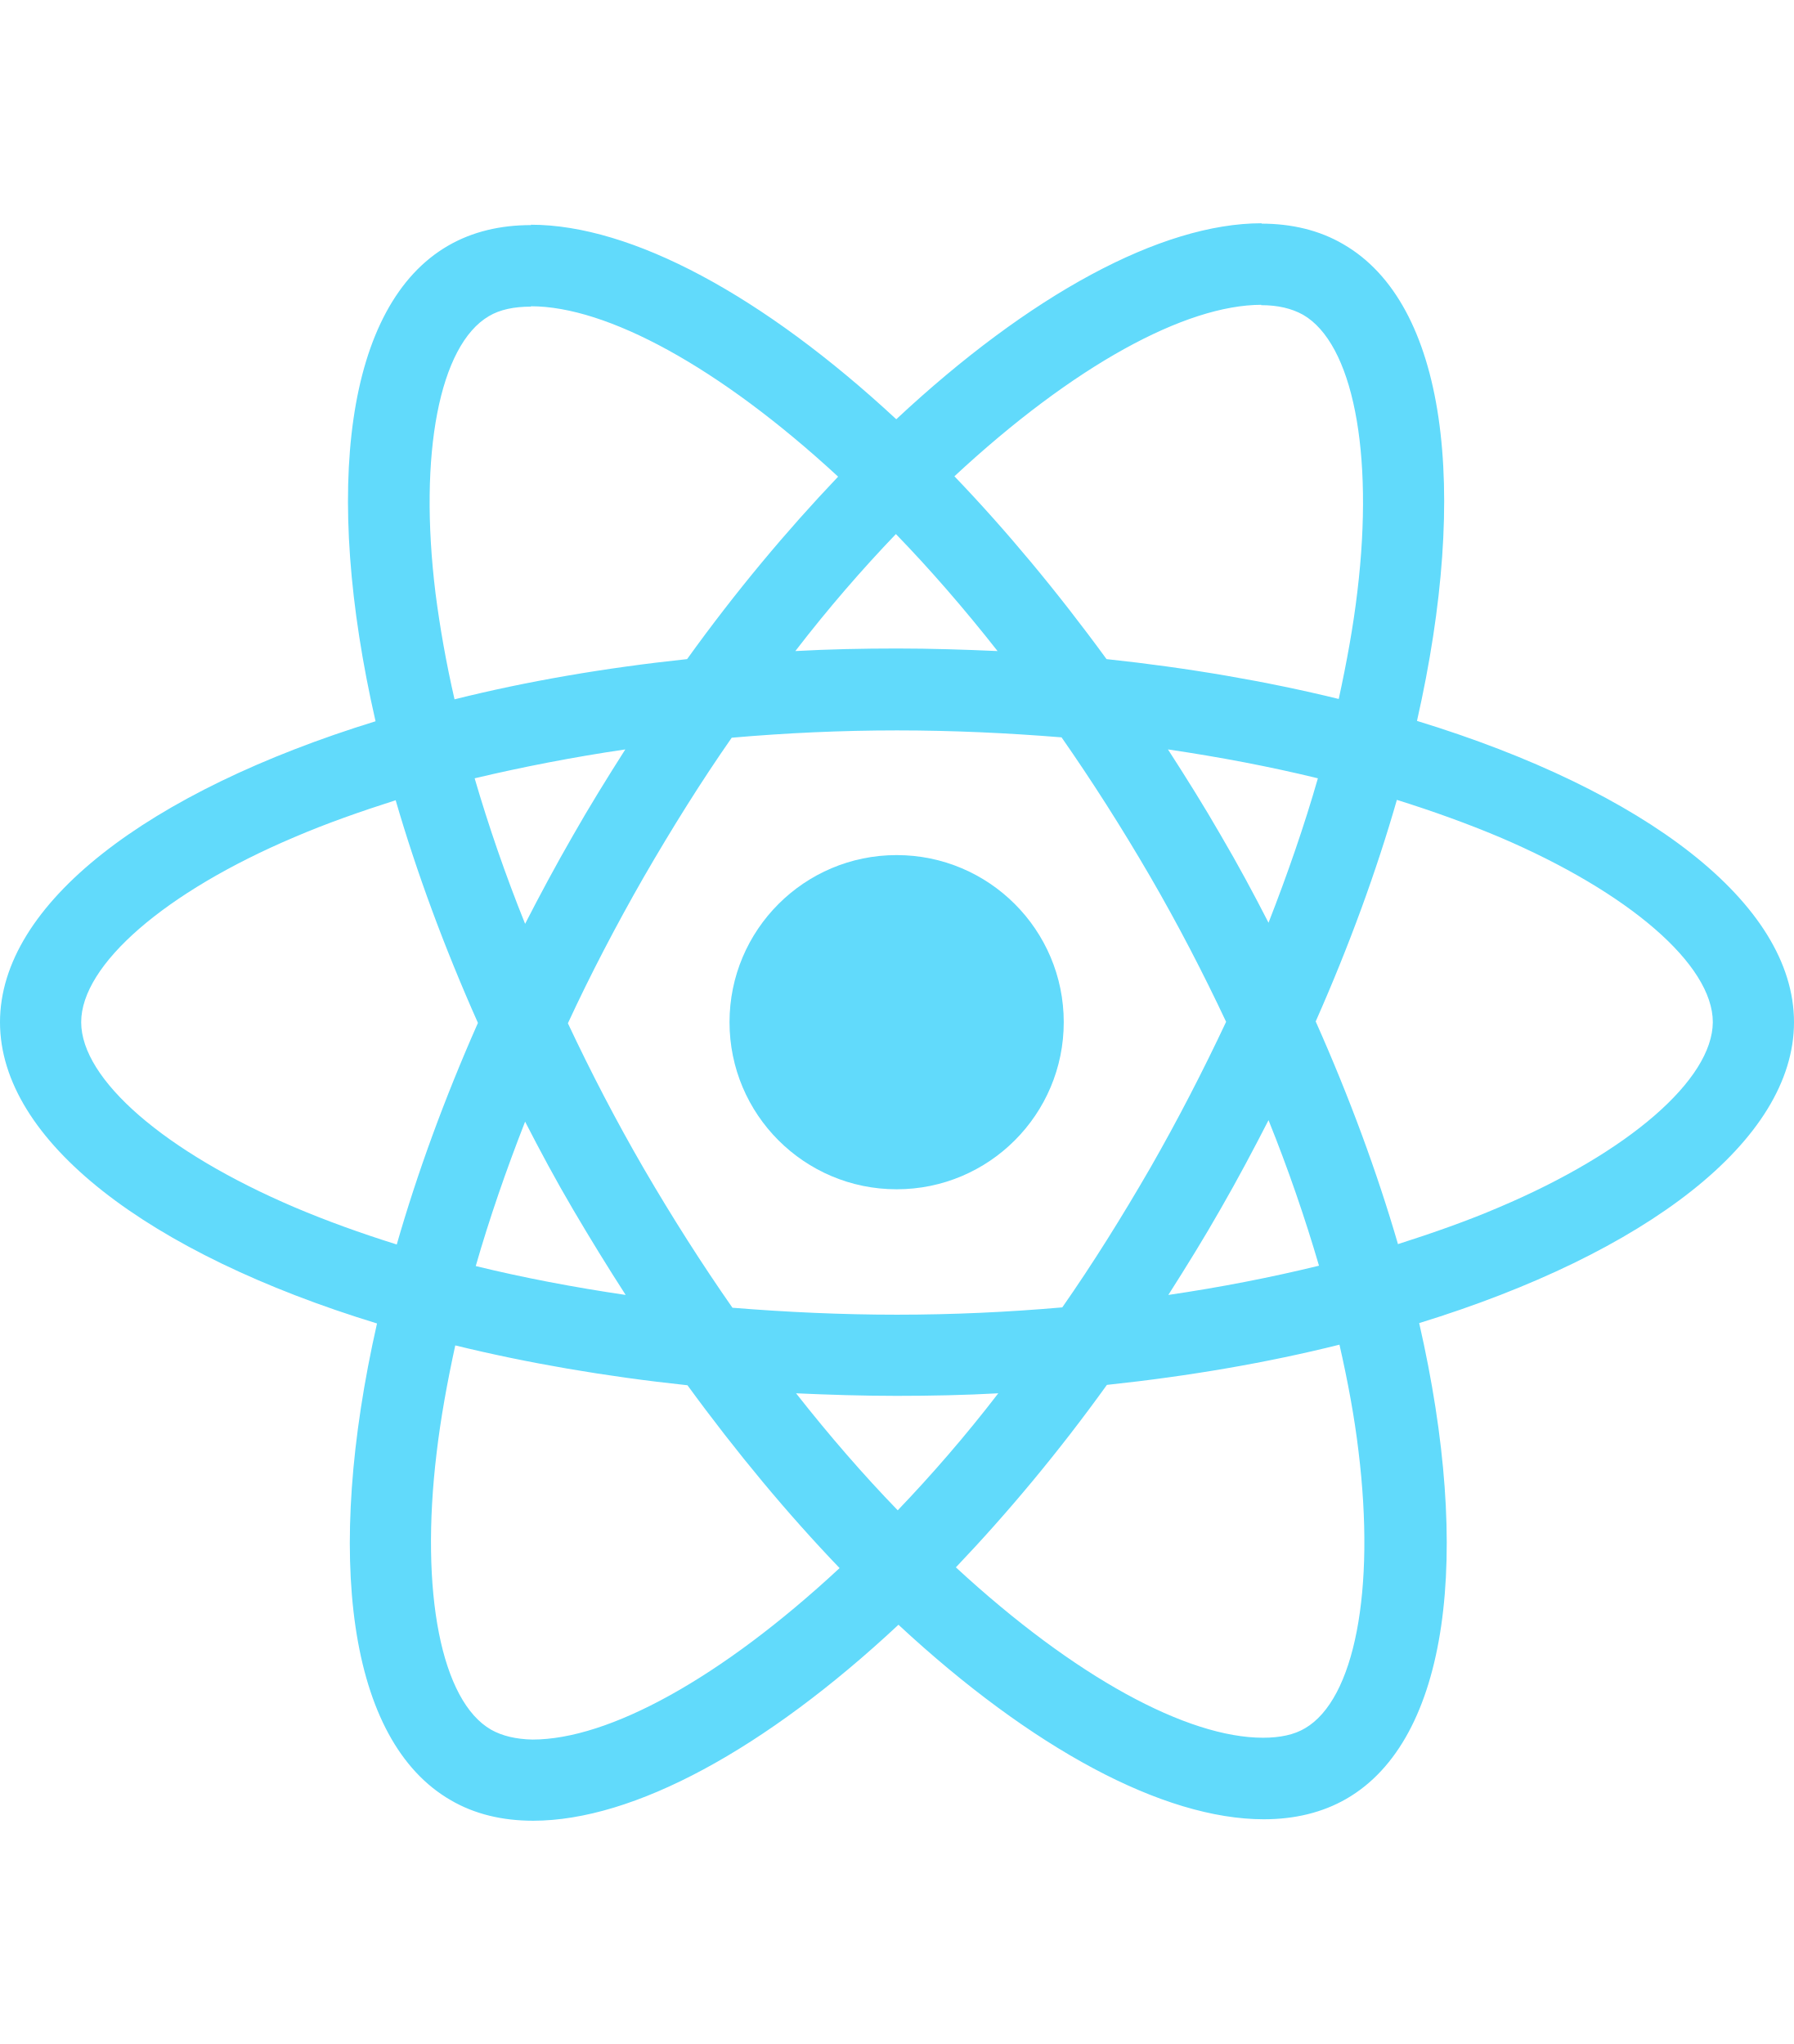
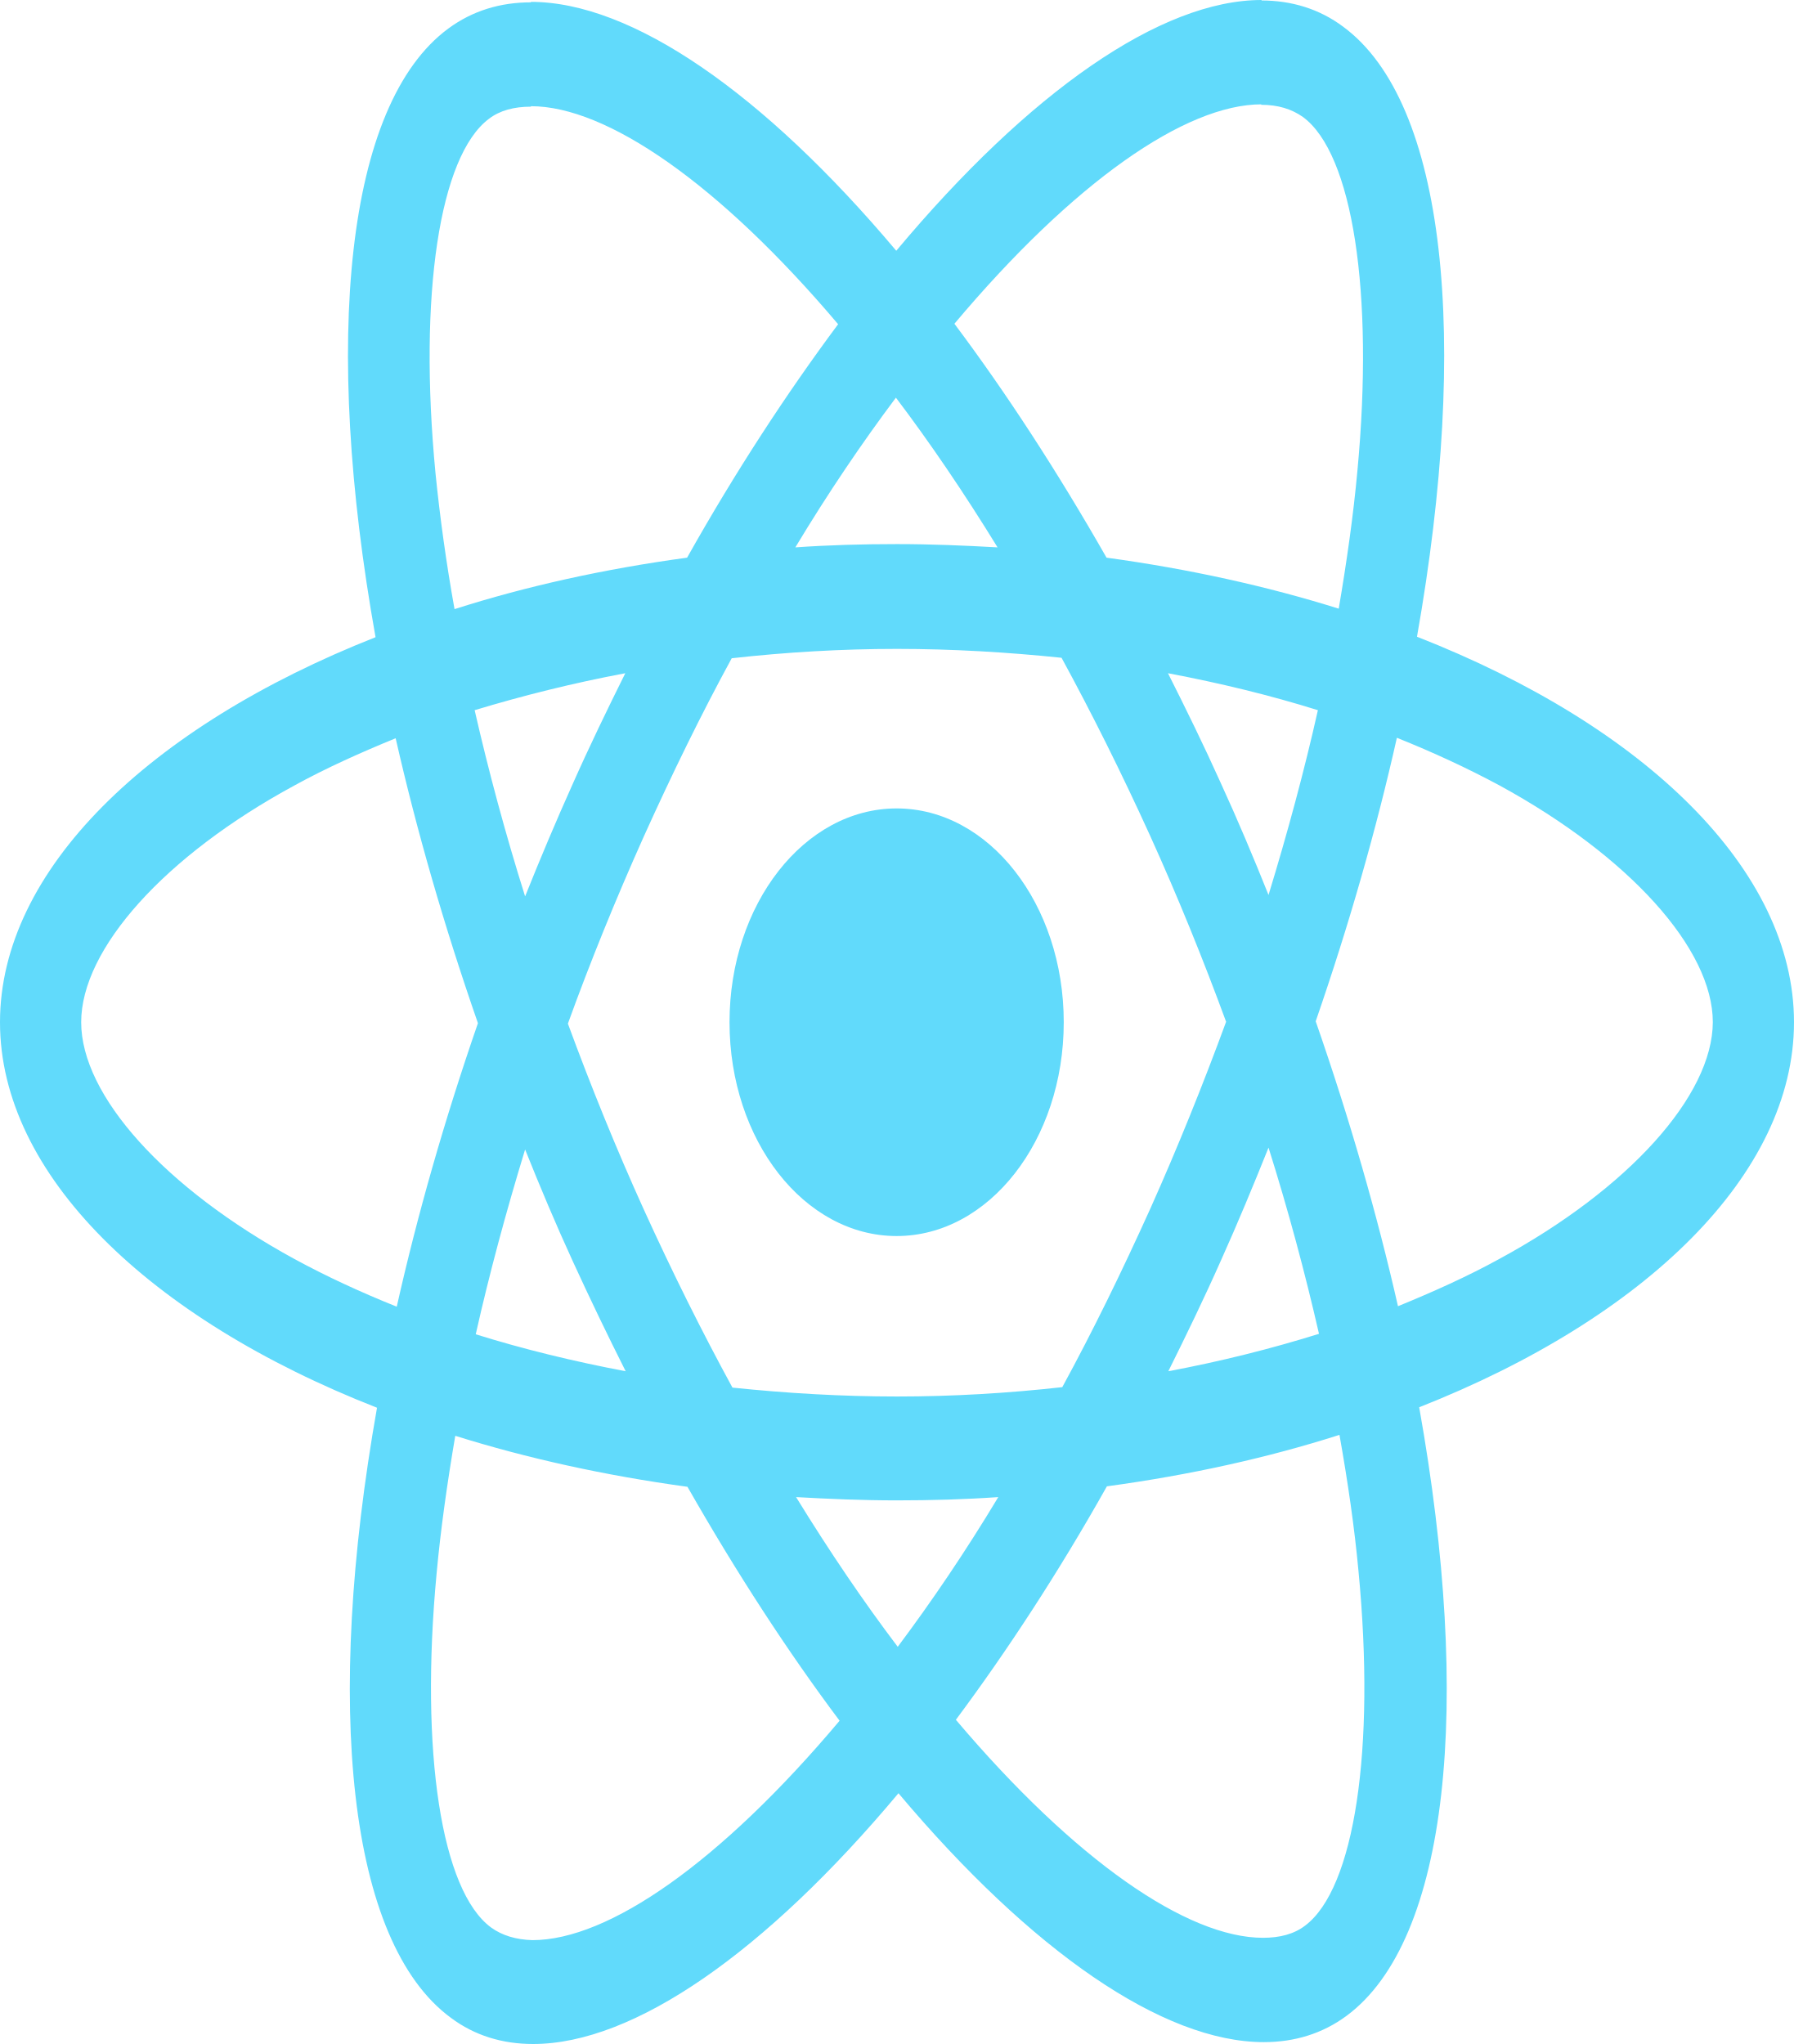
- <svg xmlns="http://www.w3.org/2000/svg" height="2500" viewBox="175.7 78 490.6 436.9" width="2194">
+ <svg xmlns="http://www.w3.org/2000/svg" height="2500" viewBox="175.7 78 490.6 436.9" width="2194" preserveAspectRatio="none">
  <g fill="#61dafb">
    <path d="m666.3 296.5c0-32.5-40.7-63.3-103.1-82.4 14.4-63.6 8-114.2-20.2-130.4-6.5-3.8-14.1-5.6-22.4-5.6v22.3c4.6 0 8.3.9 11.4 2.6 13.6 7.8 19.5 37.5 14.9 75.7-1.1 9.4-2.9 19.3-5.1 29.4-19.6-4.8-41-8.5-63.5-10.9-13.5-18.5-27.5-35.3-41.6-50 32.6-30.3 63.2-46.9 84-46.9v-22.3c-27.5 0-63.5 19.6-99.9 53.6-36.4-33.8-72.4-53.2-99.9-53.2v22.3c20.7 0 51.4 16.5 84 46.6-14 14.7-28 31.4-41.3 49.9-22.6 2.4-44 6.1-63.6 11-2.3-10-4-19.7-5.2-29-4.7-38.2 1.1-67.9 14.6-75.8 3-1.8 6.9-2.6 11.5-2.6v-22.3c-8.4 0-16 1.8-22.6 5.6-28.1 16.2-34.4 66.7-19.9 130.1-62.2 19.2-102.7 49.9-102.7 82.3 0 32.5 40.7 63.3 103.1 82.4-14.4 63.6-8 114.2 20.2 130.4 6.5 3.8 14.1 5.6 22.5 5.6 27.5 0 63.5-19.6 99.9-53.6 36.4 33.8 72.4 53.2 99.9 53.2 8.4 0 16-1.8 22.6-5.6 28.1-16.2 34.4-66.7 19.9-130.1 62-19.1 102.5-49.9 102.5-82.3zm-130.2-66.7c-3.7 12.9-8.3 26.2-13.5 39.5-4.1-8-8.4-16-13.1-24-4.6-8-9.5-15.8-14.4-23.4 14.2 2.1 27.9 4.7 41 7.9zm-45.8 106.5c-7.8 13.5-15.8 26.3-24.1 38.2-14.9 1.3-30 2-45.2 2-15.1 0-30.2-.7-45-1.9-8.3-11.9-16.4-24.6-24.2-38-7.6-13.1-14.5-26.4-20.8-39.8 6.2-13.4 13.2-26.8 20.7-39.9 7.8-13.5 15.8-26.3 24.1-38.2 14.9-1.3 30-2 45.2-2 15.1 0 30.2.7 45 1.9 8.3 11.9 16.4 24.6 24.2 38 7.6 13.1 14.5 26.4 20.8 39.8-6.3 13.4-13.2 26.8-20.7 39.9zm32.3-13c5.4 13.4 10 26.8 13.8 39.8-13.1 3.2-26.9 5.9-41.2 8 4.9-7.7 9.8-15.6 14.4-23.7 4.6-8 8.9-16.1 13-24.1zm-101.4 106.7c-9.3-9.6-18.6-20.3-27.8-32 9 .4 18.2.7 27.5.7 9.4 0 18.7-.2 27.8-.7-9 11.7-18.3 22.4-27.5 32zm-74.4-58.9c-14.2-2.1-27.9-4.7-41-7.9 3.7-12.9 8.3-26.2 13.5-39.5 4.1 8 8.4 16 13.1 24s9.5 15.8 14.4 23.4zm73.9-208.1c9.3 9.6 18.6 20.3 27.8 32-9-.4-18.2-.7-27.5-.7-9.4 0-18.7.2-27.8.7 9-11.7 18.3-22.4 27.5-32zm-74 58.9c-4.9 7.7-9.8 15.6-14.4 23.7-4.6 8-8.9 16-13 24-5.4-13.4-10-26.8-13.8-39.8 13.1-3.1 26.9-5.8 41.2-7.9zm-90.5 125.2c-35.4-15.1-58.3-34.9-58.3-50.6s22.9-35.6 58.3-50.6c8.6-3.7 18-7 27.7-10.1 5.7 19.6 13.2 40 22.5 60.9-9.2 20.8-16.6 41.1-22.2 60.6-9.9-3.1-19.3-6.5-28-10.2zm53.8 142.9c-13.6-7.8-19.5-37.5-14.9-75.7 1.1-9.4 2.9-19.3 5.1-29.4 19.6 4.8 41 8.5 63.5 10.9 13.5 18.5 27.5 35.3 41.6 50-32.6 30.3-63.2 46.9-84 46.9-4.5-.1-8.3-1-11.3-2.7zm237.2-76.2c4.7 38.2-1.1 67.9-14.6 75.8-3 1.8-6.9 2.6-11.5 2.6-20.7 0-51.4-16.5-84-46.6 14-14.7 28-31.4 41.3-49.9 22.6-2.4 44-6.1 63.6-11 2.3 10.1 4.1 19.8 5.2 29.1zm38.5-66.7c-8.6 3.7-18 7-27.7 10.1-5.7-19.6-13.2-40-22.5-60.9 9.2-20.8 16.6-41.1 22.2-60.6 9.9 3.1 19.3 6.5 28.1 10.2 35.4 15.1 58.3 34.9 58.3 50.6-.1 15.7-23 35.6-58.4 50.6z" />
    <circle cx="420.9" cy="296.5" r="45.7" />
  </g>
</svg>
